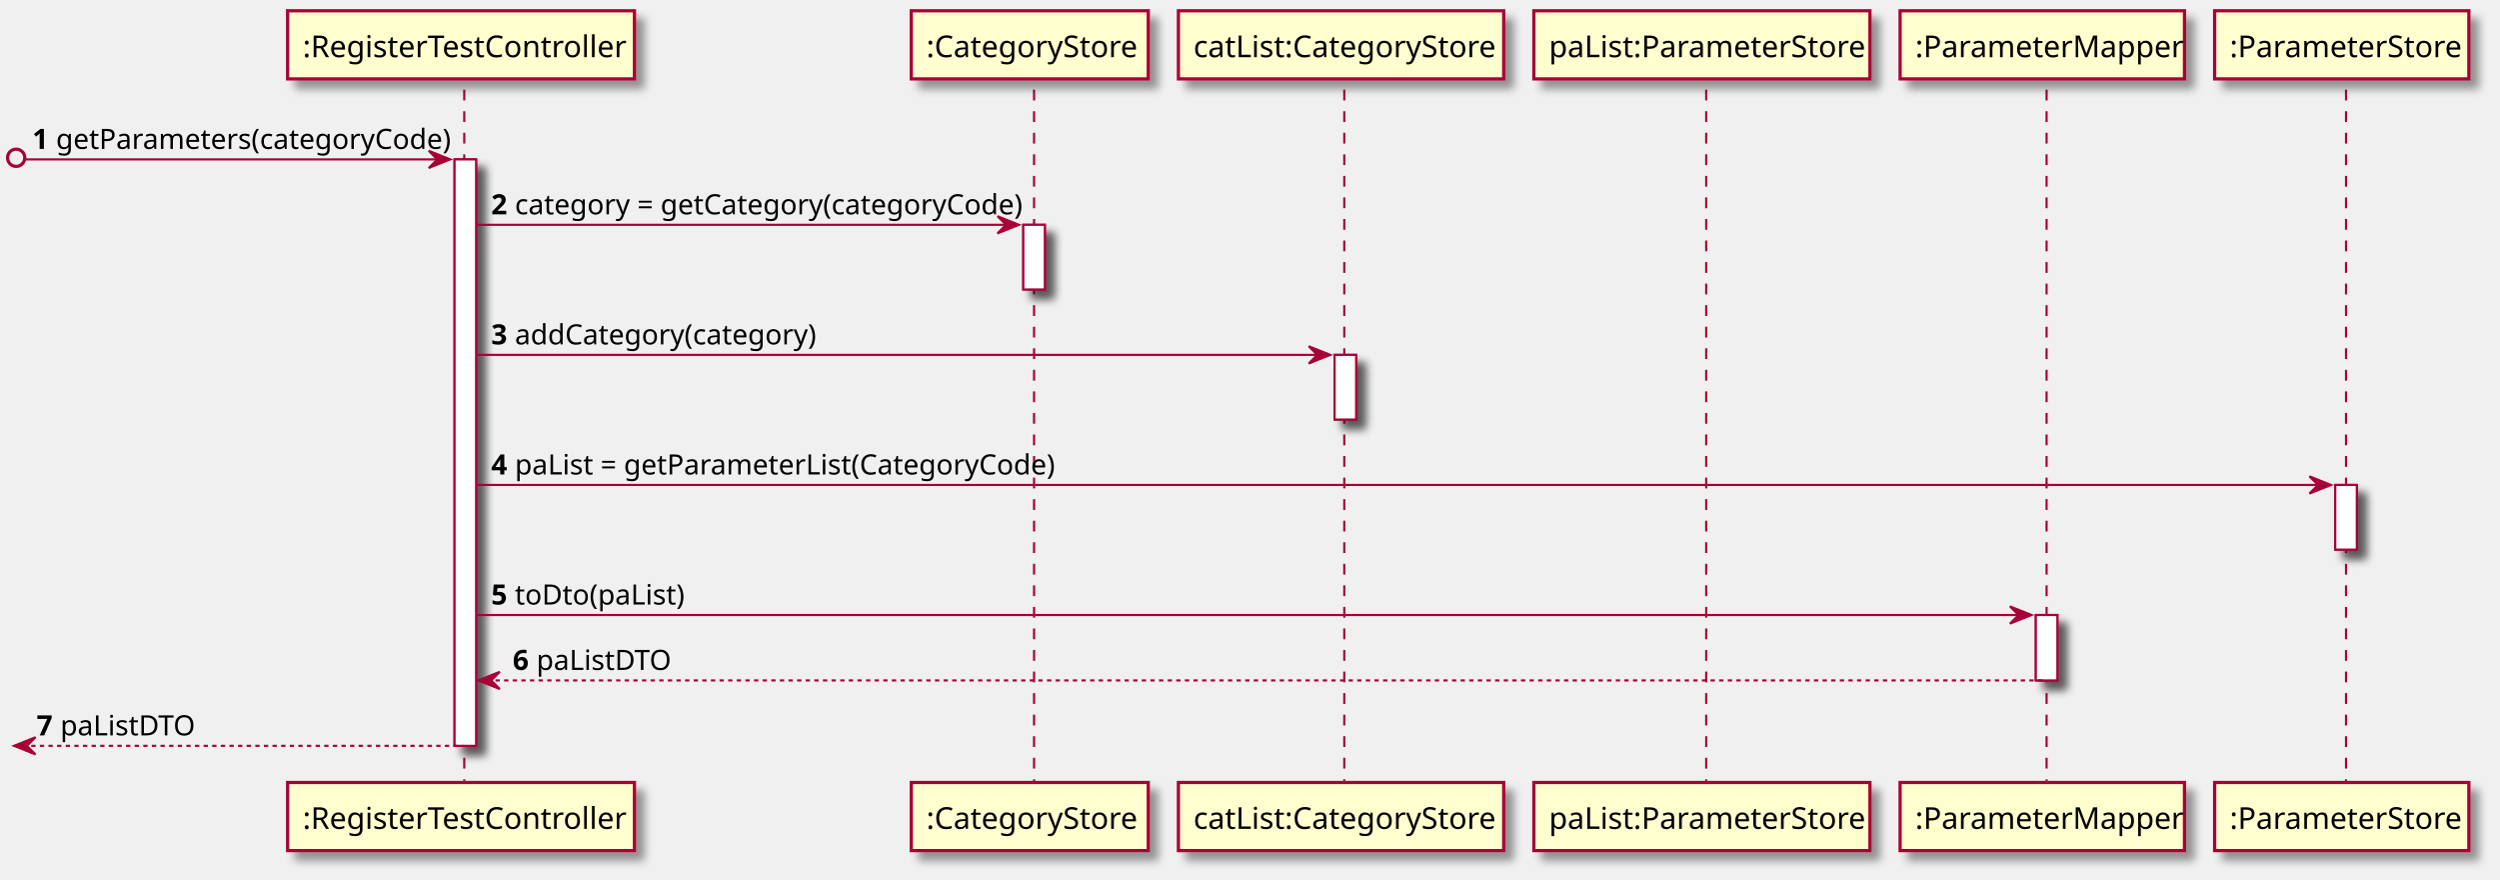
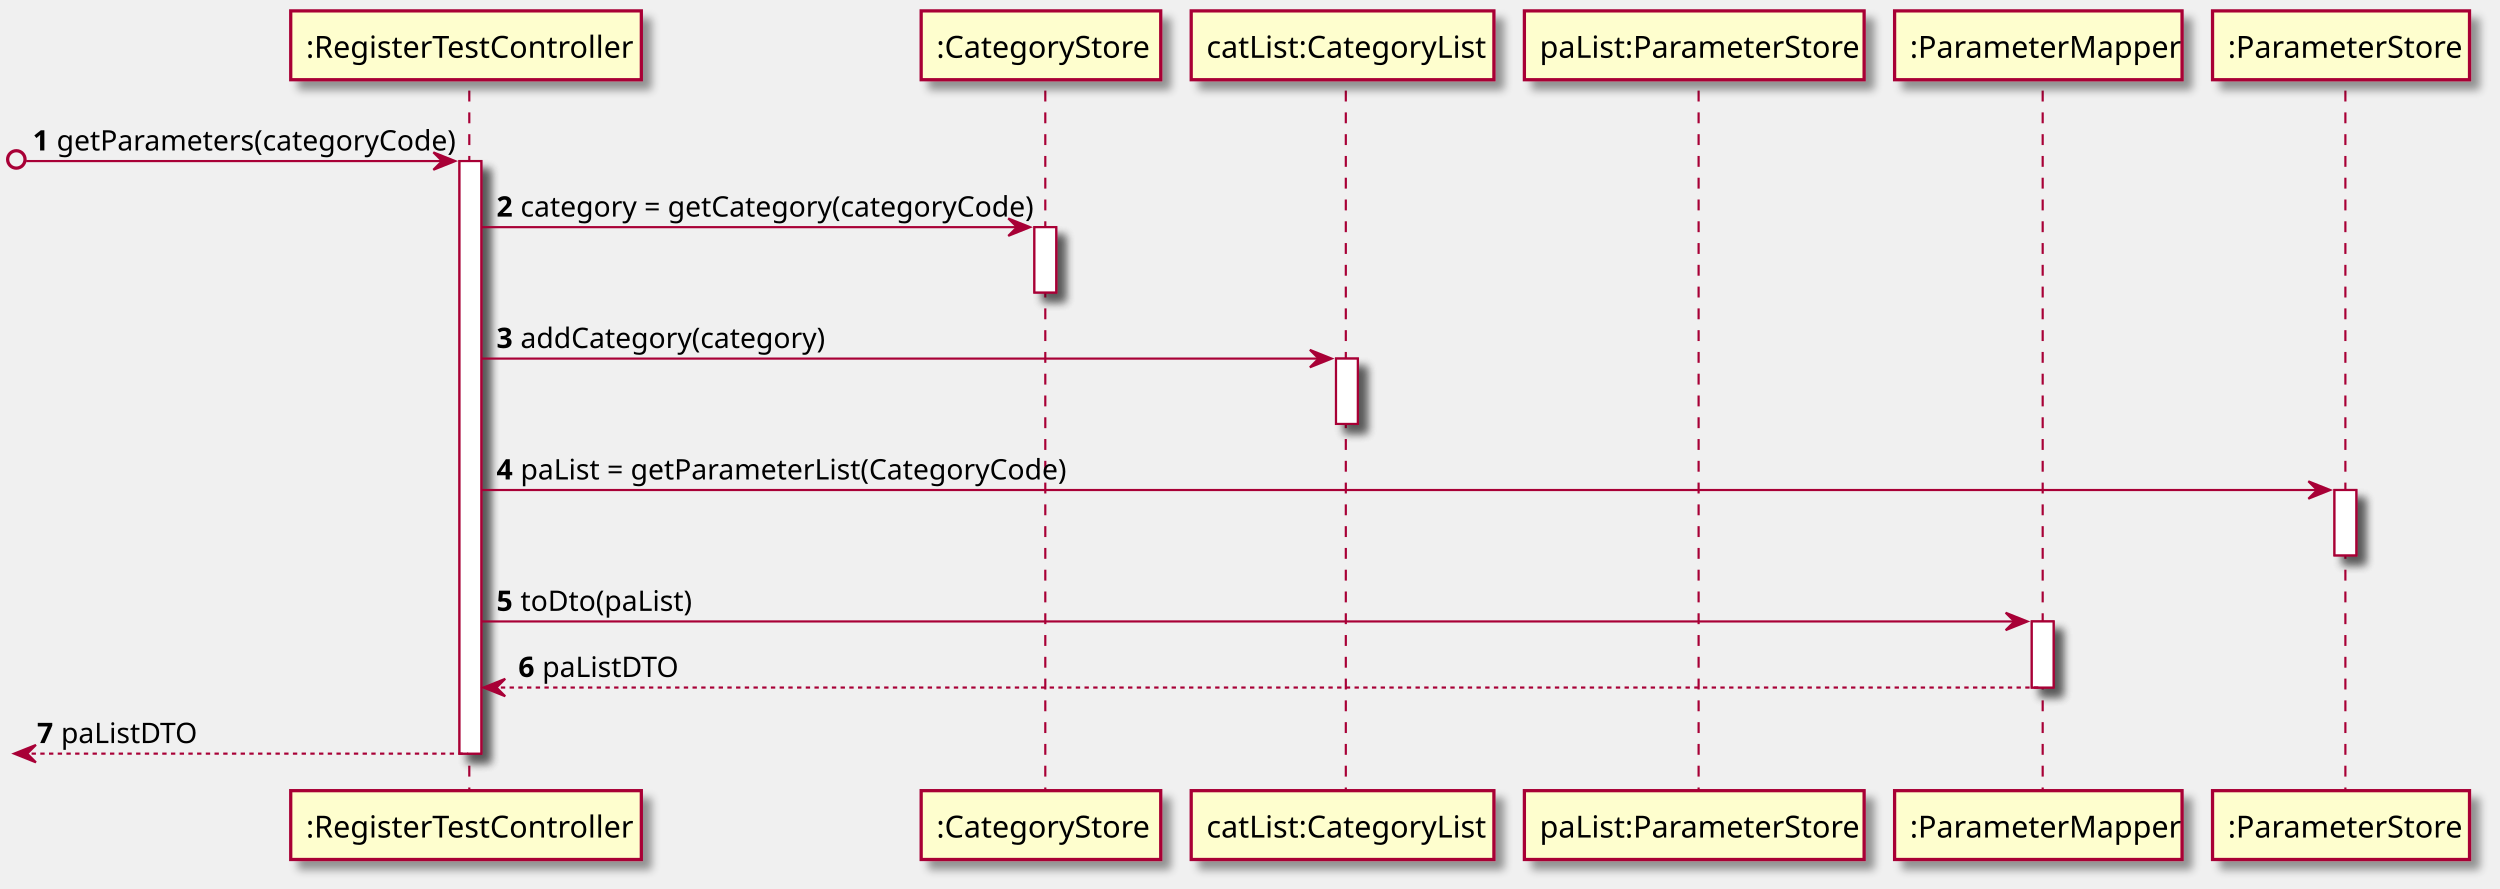
- <svg xmlns="http://www.w3.org/2000/svg" contentScriptType="application/ecmascript" contentStyleType="text/css" height="408px" preserveAspectRatio="none" style="width:1160px;height:408px;" version="1.1" viewBox="0 0 1160 408" width="1160px" zoomAndPan="magnify">
+ <svg xmlns="http://www.w3.org/2000/svg" contentScriptType="application/ecmascript" contentStyleType="text/css" height="408px" preserveAspectRatio="none" style="width:1148px;height:408px;background:#FFFFFF;" version="1.1" viewBox="0 0 1148 408" width="1148px" zoomAndPan="magnify">
  <defs>
-     <filter height="300%" id="fic8t290ecva0" width="300%" x="-1" y="-1">
+     <filter height="300%" id="fr2d9dwalaiy9" width="300%" x="-1" y="-1">
      <feGaussianBlur result="blurOut" stdDeviation="2.0" />
      <feColorMatrix in="blurOut" result="blurOut2" type="matrix" values="0 0 0 0 0 0 0 0 0 0 0 0 0 0 0 0 0 0 .4 0" />
      <feOffset dx="4.0" dy="4.0" in="blurOut2" result="blurOut3" />
      <feBlend in="SourceGraphic" in2="blurOut3" mode="normal" />
    </filter>
  </defs>
  <g>
-     <rect fill="#FFFFFF" filter="url(#fic8t290ecva0)" height="272.109" style="stroke:#A80036;stroke-width:1.0;" width="10" x="211" y="73.961" />
-     <rect fill="#FFFFFF" filter="url(#fic8t290ecva0)" height="30" style="stroke:#A80036;stroke-width:1.0;" width="10" x="475" y="104.312" />
-     <rect fill="#FFFFFF" filter="url(#fic8t290ecva0)" height="30" style="stroke:#A80036;stroke-width:1.0;" width="10" x="619.5" y="164.664" />
-     <rect fill="#FFFFFF" filter="url(#fic8t290ecva0)" height="30.352" style="stroke:#A80036;stroke-width:1.0;" width="10" x="945" y="285.367" />
-     <rect fill="#FFFFFF" filter="url(#fic8t290ecva0)" height="30" style="stroke:#A80036;stroke-width:1.0;" width="10" x="1084" y="225.016" />
+     <rect fill="#FFFFFF" filter="url(#fr2d9dwalaiy9)" height="272.109" style="stroke:#A80036;stroke-width:1.0;" width="10" x="211" y="73.961" />
+     <rect fill="#FFFFFF" filter="url(#fr2d9dwalaiy9)" height="30" style="stroke:#A80036;stroke-width:1.0;" width="10" x="475" y="104.312" />
+     <rect fill="#FFFFFF" filter="url(#fr2d9dwalaiy9)" height="30" style="stroke:#A80036;stroke-width:1.0;" width="10" x="613.5" y="164.664" />
+     <rect fill="#FFFFFF" filter="url(#fr2d9dwalaiy9)" height="30.352" style="stroke:#A80036;stroke-width:1.0;" width="10" x="933" y="285.367" />
+     <rect fill="#FFFFFF" filter="url(#fr2d9dwalaiy9)" height="30" style="stroke:#A80036;stroke-width:1.0;" width="10" x="1072" y="225.016" />
    <line style="stroke:#A80036;stroke-width:1.0;stroke-dasharray:5.0,5.0;" x1="215.5" x2="215.5" y1="41.609" y2="364.07" />
    <line style="stroke:#A80036;stroke-width:1.0;stroke-dasharray:5.0,5.0;" x1="480" x2="480" y1="41.609" y2="364.07" />
-     <line style="stroke:#A80036;stroke-width:1.0;stroke-dasharray:5.0,5.0;" x1="624" x2="624" y1="41.609" y2="364.07" />
-     <line style="stroke:#A80036;stroke-width:1.0;stroke-dasharray:5.0,5.0;" x1="792" x2="792" y1="41.609" y2="364.07" />
-     <line style="stroke:#A80036;stroke-width:1.0;stroke-dasharray:5.0,5.0;" x1="950" x2="950" y1="41.609" y2="364.07" />
-     <line style="stroke:#A80036;stroke-width:1.0;stroke-dasharray:5.0,5.0;" x1="1089" x2="1089" y1="41.609" y2="364.07" />
-     <rect fill="#FEFECE" filter="url(#fic8t290ecva0)" height="31.609" style="stroke:#A80036;stroke-width:1.5;" width="161" x="133.5" y="5" />
-     <text fill="#000000" font-family="sans-serif" font-size="14" lengthAdjust="spacing" textLength="147" x="140.5" y="26.533">:RegisterTestController
-         </text>
-     <rect fill="#FEFECE" filter="url(#fic8t290ecva0)" height="31.609" style="stroke:#A80036;stroke-width:1.5;" width="161" x="133.5" y="363.07" />
-     <text fill="#000000" font-family="sans-serif" font-size="14" lengthAdjust="spacing" textLength="147" x="140.5" y="384.603">:RegisterTestController
-         </text>
-     <rect fill="#FEFECE" filter="url(#fic8t290ecva0)" height="31.609" style="stroke:#A80036;stroke-width:1.5;" width="110" x="423" y="5" />
-     <text fill="#000000" font-family="sans-serif" font-size="14" lengthAdjust="spacing" textLength="96" x="430" y="26.533">:CategoryStore
-         </text>
-     <rect fill="#FEFECE" filter="url(#fic8t290ecva0)" height="31.609" style="stroke:#A80036;stroke-width:1.5;" width="110" x="423" y="363.07" />
-     <text fill="#000000" font-family="sans-serif" font-size="14" lengthAdjust="spacing" textLength="96" x="430" y="384.603">:CategoryStore
-         </text>
-     <rect fill="#FEFECE" filter="url(#fic8t290ecva0)" height="31.609" style="stroke:#A80036;stroke-width:1.5;" width="151" x="547" y="5" />
-     <text fill="#000000" font-family="sans-serif" font-size="14" lengthAdjust="spacing" textLength="137" x="554" y="26.533">catList:CategoryStore
-         </text>
-     <rect fill="#FEFECE" filter="url(#fic8t290ecva0)" height="31.609" style="stroke:#A80036;stroke-width:1.5;" width="151" x="547" y="363.07" />
-     <text fill="#000000" font-family="sans-serif" font-size="14" lengthAdjust="spacing" textLength="137" x="554" y="384.603">catList:CategoryStore
-         </text>
-     <rect fill="#FEFECE" filter="url(#fic8t290ecva0)" height="31.609" style="stroke:#A80036;stroke-width:1.5;" width="156" x="712" y="5" />
-     <text fill="#000000" font-family="sans-serif" font-size="14" lengthAdjust="spacing" textLength="142" x="719" y="26.533">paList:ParameterStore
-         </text>
-     <rect fill="#FEFECE" filter="url(#fic8t290ecva0)" height="31.609" style="stroke:#A80036;stroke-width:1.5;" width="156" x="712" y="363.07" />
-     <text fill="#000000" font-family="sans-serif" font-size="14" lengthAdjust="spacing" textLength="142" x="719" y="384.603">paList:ParameterStore
-         </text>
-     <rect fill="#FEFECE" filter="url(#fic8t290ecva0)" height="31.609" style="stroke:#A80036;stroke-width:1.5;" width="132" x="882" y="5" />
-     <text fill="#000000" font-family="sans-serif" font-size="14" lengthAdjust="spacing" textLength="118" x="889" y="26.533">:ParameterMapper
-         </text>
-     <rect fill="#FEFECE" filter="url(#fic8t290ecva0)" height="31.609" style="stroke:#A80036;stroke-width:1.5;" width="132" x="882" y="363.07" />
-     <text fill="#000000" font-family="sans-serif" font-size="14" lengthAdjust="spacing" textLength="118" x="889" y="384.603">:ParameterMapper
-         </text>
-     <rect fill="#FEFECE" filter="url(#fic8t290ecva0)" height="31.609" style="stroke:#A80036;stroke-width:1.5;" width="118" x="1028" y="5" />
-     <text fill="#000000" font-family="sans-serif" font-size="14" lengthAdjust="spacing" textLength="104" x="1035" y="26.533">:ParameterStore
-         </text>
-     <rect fill="#FEFECE" filter="url(#fic8t290ecva0)" height="31.609" style="stroke:#A80036;stroke-width:1.5;" width="118" x="1028" y="363.07" />
-     <text fill="#000000" font-family="sans-serif" font-size="14" lengthAdjust="spacing" textLength="104" x="1035" y="384.603">:ParameterStore
-         </text>
-     <rect fill="#FFFFFF" filter="url(#fic8t290ecva0)" height="272.109" style="stroke:#A80036;stroke-width:1.0;" width="10" x="211" y="73.961" />
-     <rect fill="#FFFFFF" filter="url(#fic8t290ecva0)" height="30" style="stroke:#A80036;stroke-width:1.0;" width="10" x="475" y="104.312" />
-     <rect fill="#FFFFFF" filter="url(#fic8t290ecva0)" height="30" style="stroke:#A80036;stroke-width:1.0;" width="10" x="619.5" y="164.664" />
-     <rect fill="#FFFFFF" filter="url(#fic8t290ecva0)" height="30.352" style="stroke:#A80036;stroke-width:1.0;" width="10" x="945" y="285.367" />
-     <rect fill="#FFFFFF" filter="url(#fic8t290ecva0)" height="30" style="stroke:#A80036;stroke-width:1.0;" width="10" x="1084" y="225.016" />
+     <line style="stroke:#A80036;stroke-width:1.0;stroke-dasharray:5.0,5.0;" x1="618" x2="618" y1="41.609" y2="364.07" />
+     <line style="stroke:#A80036;stroke-width:1.0;stroke-dasharray:5.0,5.0;" x1="780" x2="780" y1="41.609" y2="364.07" />
+     <line style="stroke:#A80036;stroke-width:1.0;stroke-dasharray:5.0,5.0;" x1="938" x2="938" y1="41.609" y2="364.07" />
+     <line style="stroke:#A80036;stroke-width:1.0;stroke-dasharray:5.0,5.0;" x1="1077" x2="1077" y1="41.609" y2="364.07" />
+     <rect fill="#FEFECE" filter="url(#fr2d9dwalaiy9)" height="31.609" style="stroke:#A80036;stroke-width:1.5;" width="161" x="133.5" y="5" />
+     <text fill="#000000" font-family="sans-serif" font-size="14" lengthAdjust="spacing" textLength="147" x="140.5" y="26.533">:RegisterTestController</text>
+     <rect fill="#FEFECE" filter="url(#fr2d9dwalaiy9)" height="31.609" style="stroke:#A80036;stroke-width:1.5;" width="161" x="133.5" y="363.07" />
+     <text fill="#000000" font-family="sans-serif" font-size="14" lengthAdjust="spacing" textLength="147" x="140.5" y="384.603">:RegisterTestController</text>
+     <rect fill="#FEFECE" filter="url(#fr2d9dwalaiy9)" height="31.609" style="stroke:#A80036;stroke-width:1.5;" width="110" x="423" y="5" />
+     <text fill="#000000" font-family="sans-serif" font-size="14" lengthAdjust="spacing" textLength="96" x="430" y="26.533">:CategoryStore</text>
+     <rect fill="#FEFECE" filter="url(#fr2d9dwalaiy9)" height="31.609" style="stroke:#A80036;stroke-width:1.5;" width="110" x="423" y="363.07" />
+     <text fill="#000000" font-family="sans-serif" font-size="14" lengthAdjust="spacing" textLength="96" x="430" y="384.603">:CategoryStore</text>
+     <rect fill="#FEFECE" filter="url(#fr2d9dwalaiy9)" height="31.609" style="stroke:#A80036;stroke-width:1.5;" width="139" x="547" y="5" />
+     <text fill="#000000" font-family="sans-serif" font-size="14" lengthAdjust="spacing" textLength="125" x="554" y="26.533">catList:CategoryList</text>
+     <rect fill="#FEFECE" filter="url(#fr2d9dwalaiy9)" height="31.609" style="stroke:#A80036;stroke-width:1.5;" width="139" x="547" y="363.07" />
+     <text fill="#000000" font-family="sans-serif" font-size="14" lengthAdjust="spacing" textLength="125" x="554" y="384.603">catList:CategoryList</text>
+     <rect fill="#FEFECE" filter="url(#fr2d9dwalaiy9)" height="31.609" style="stroke:#A80036;stroke-width:1.5;" width="156" x="700" y="5" />
+     <text fill="#000000" font-family="sans-serif" font-size="14" lengthAdjust="spacing" textLength="142" x="707" y="26.533">paList:ParameterStore</text>
+     <rect fill="#FEFECE" filter="url(#fr2d9dwalaiy9)" height="31.609" style="stroke:#A80036;stroke-width:1.5;" width="156" x="700" y="363.07" />
+     <text fill="#000000" font-family="sans-serif" font-size="14" lengthAdjust="spacing" textLength="142" x="707" y="384.603">paList:ParameterStore</text>
+     <rect fill="#FEFECE" filter="url(#fr2d9dwalaiy9)" height="31.609" style="stroke:#A80036;stroke-width:1.5;" width="132" x="870" y="5" />
+     <text fill="#000000" font-family="sans-serif" font-size="14" lengthAdjust="spacing" textLength="118" x="877" y="26.533">:ParameterMapper</text>
+     <rect fill="#FEFECE" filter="url(#fr2d9dwalaiy9)" height="31.609" style="stroke:#A80036;stroke-width:1.5;" width="132" x="870" y="363.07" />
+     <text fill="#000000" font-family="sans-serif" font-size="14" lengthAdjust="spacing" textLength="118" x="877" y="384.603">:ParameterMapper</text>
+     <rect fill="#FEFECE" filter="url(#fr2d9dwalaiy9)" height="31.609" style="stroke:#A80036;stroke-width:1.5;" width="118" x="1016" y="5" />
+     <text fill="#000000" font-family="sans-serif" font-size="14" lengthAdjust="spacing" textLength="104" x="1023" y="26.533">:ParameterStore</text>
+     <rect fill="#FEFECE" filter="url(#fr2d9dwalaiy9)" height="31.609" style="stroke:#A80036;stroke-width:1.5;" width="118" x="1016" y="363.07" />
+     <text fill="#000000" font-family="sans-serif" font-size="14" lengthAdjust="spacing" textLength="104" x="1023" y="384.603">:ParameterStore</text>
+     <rect fill="#FFFFFF" filter="url(#fr2d9dwalaiy9)" height="272.109" style="stroke:#A80036;stroke-width:1.0;" width="10" x="211" y="73.961" />
+     <rect fill="#FFFFFF" filter="url(#fr2d9dwalaiy9)" height="30" style="stroke:#A80036;stroke-width:1.0;" width="10" x="475" y="104.312" />
+     <rect fill="#FFFFFF" filter="url(#fr2d9dwalaiy9)" height="30" style="stroke:#A80036;stroke-width:1.0;" width="10" x="613.5" y="164.664" />
+     <rect fill="#FFFFFF" filter="url(#fr2d9dwalaiy9)" height="30.352" style="stroke:#A80036;stroke-width:1.0;" width="10" x="933" y="285.367" />
+     <rect fill="#FFFFFF" filter="url(#fr2d9dwalaiy9)" height="30" style="stroke:#A80036;stroke-width:1.0;" width="10" x="1072" y="225.016" />
    <ellipse cx="7.5" cy="73.211" rx="4" ry="4" style="stroke:#A80036;stroke-width:1.5;fill:none;" />
    <polygon fill="#A80036" points="199,69.961,209,73.961,199,77.961,203,73.961" style="stroke:#A80036;stroke-width:1.0;" />
    <line style="stroke:#A80036;stroke-width:1.0;" x1="12" x2="205" y1="73.961" y2="73.961" />
-     <text fill="#000000" font-family="sans-serif" font-size="13" font-weight="bold" lengthAdjust="spacing" textLength="7" x="15" y="69.105">1
-         </text>
-     <text fill="#000000" font-family="sans-serif" font-size="13" lengthAdjust="spacing" textLength="173" x="26" y="69.105">getParameters(categoryCode)
-         </text>
+     <text fill="#000000" font-family="sans-serif" font-size="13" font-weight="bold" lengthAdjust="spacing" textLength="7" x="15" y="69.105">1</text>
+     <text fill="#000000" font-family="sans-serif" font-size="13" lengthAdjust="spacing" textLength="173" x="26" y="69.105">getParameters(categoryCode)</text>
    <polygon fill="#A80036" points="463,100.312,473,104.312,463,108.312,467,104.312" style="stroke:#A80036;stroke-width:1.0;" />
    <line style="stroke:#A80036;stroke-width:1.0;" x1="221" x2="469" y1="104.312" y2="104.312" />
-     <text fill="#000000" font-family="sans-serif" font-size="13" font-weight="bold" lengthAdjust="spacing" textLength="7" x="228" y="99.456">2
-         </text>
-     <text fill="#000000" font-family="sans-serif" font-size="13" lengthAdjust="spacing" textLength="224" x="239" y="99.456">category = getCategory(categoryCode)
-         </text>
-     <polygon fill="#A80036" points="607.5,160.664,617.5,164.664,607.5,168.664,611.5,164.664" style="stroke:#A80036;stroke-width:1.0;" />
-     <line style="stroke:#A80036;stroke-width:1.0;" x1="221" x2="613.5" y1="164.664" y2="164.664" />
-     <text fill="#000000" font-family="sans-serif" font-size="13" font-weight="bold" lengthAdjust="spacing" textLength="7" x="228" y="159.808">3
-         </text>
-     <text fill="#000000" font-family="sans-serif" font-size="13" lengthAdjust="spacing" textLength="131" x="239" y="159.808">addCategory(category)
-         </text>
-     <polygon fill="#A80036" points="1072,221.016,1082,225.016,1072,229.016,1076,225.016" style="stroke:#A80036;stroke-width:1.0;" />
-     <line style="stroke:#A80036;stroke-width:1.0;" x1="221" x2="1078" y1="225.016" y2="225.016" />
-     <text fill="#000000" font-family="sans-serif" font-size="13" font-weight="bold" lengthAdjust="spacing" textLength="7" x="228" y="220.159">4
-         </text>
-     <text fill="#000000" font-family="sans-serif" font-size="13" lengthAdjust="spacing" textLength="240" x="239" y="220.159">paList = getParameterList(CategoryCode)
-         </text>
-     <polygon fill="#A80036" points="933,281.367,943,285.367,933,289.367,937,285.367" style="stroke:#A80036;stroke-width:1.0;" />
-     <line style="stroke:#A80036;stroke-width:1.0;" x1="221" x2="939" y1="285.367" y2="285.367" />
-     <text fill="#000000" font-family="sans-serif" font-size="13" font-weight="bold" lengthAdjust="spacing" textLength="7" x="228" y="280.511">5
-         </text>
-     <text fill="#000000" font-family="sans-serif" font-size="13" lengthAdjust="spacing" textLength="74" x="239" y="280.511">toDto(paList)
-         </text>
+     <text fill="#000000" font-family="sans-serif" font-size="13" font-weight="bold" lengthAdjust="spacing" textLength="7" x="228" y="99.456">2</text>
+     <text fill="#000000" font-family="sans-serif" font-size="13" lengthAdjust="spacing" textLength="224" x="239" y="99.456">category = getCategory(categoryCode)</text>
+     <polygon fill="#A80036" points="601.5,160.664,611.5,164.664,601.5,168.664,605.5,164.664" style="stroke:#A80036;stroke-width:1.0;" />
+     <line style="stroke:#A80036;stroke-width:1.0;" x1="221" x2="607.5" y1="164.664" y2="164.664" />
+     <text fill="#000000" font-family="sans-serif" font-size="13" font-weight="bold" lengthAdjust="spacing" textLength="7" x="228" y="159.808">3</text>
+     <text fill="#000000" font-family="sans-serif" font-size="13" lengthAdjust="spacing" textLength="131" x="239" y="159.808">addCategory(category)</text>
+     <polygon fill="#A80036" points="1060,221.016,1070,225.016,1060,229.016,1064,225.016" style="stroke:#A80036;stroke-width:1.0;" />
+     <line style="stroke:#A80036;stroke-width:1.0;" x1="221" x2="1066" y1="225.016" y2="225.016" />
+     <text fill="#000000" font-family="sans-serif" font-size="13" font-weight="bold" lengthAdjust="spacing" textLength="7" x="228" y="220.159">4</text>
+     <text fill="#000000" font-family="sans-serif" font-size="13" lengthAdjust="spacing" textLength="240" x="239" y="220.159">paList = getParameterList(CategoryCode)</text>
+     <polygon fill="#A80036" points="921,281.367,931,285.367,921,289.367,925,285.367" style="stroke:#A80036;stroke-width:1.0;" />
+     <line style="stroke:#A80036;stroke-width:1.0;" x1="221" x2="927" y1="285.367" y2="285.367" />
+     <text fill="#000000" font-family="sans-serif" font-size="13" font-weight="bold" lengthAdjust="spacing" textLength="7" x="228" y="280.511">5</text>
+     <text fill="#000000" font-family="sans-serif" font-size="13" lengthAdjust="spacing" textLength="74" x="239" y="280.511">toDto(paList)</text>
    <polygon fill="#A80036" points="232,311.719,222,315.719,232,319.719,228,315.719" style="stroke:#A80036;stroke-width:1.0;" />
-     <line style="stroke:#A80036;stroke-width:1.0;stroke-dasharray:2.0,2.0;" x1="226" x2="949" y1="315.719" y2="315.719" />
-     <text fill="#000000" font-family="sans-serif" font-size="13" font-weight="bold" lengthAdjust="spacing" textLength="7" x="238" y="310.862">6
-         </text>
-     <text fill="#000000" font-family="sans-serif" font-size="13" lengthAdjust="spacing" textLength="61" x="249" y="310.862">paListDTO
-         </text>
+     <line style="stroke:#A80036;stroke-width:1.0;stroke-dasharray:2.0,2.0;" x1="226" x2="937" y1="315.719" y2="315.719" />
+     <text fill="#000000" font-family="sans-serif" font-size="13" font-weight="bold" lengthAdjust="spacing" textLength="7" x="238" y="310.862">6</text>
+     <text fill="#000000" font-family="sans-serif" font-size="13" lengthAdjust="spacing" textLength="61" x="249" y="310.862">paListDTO</text>
    <polygon fill="#A80036" points="16.5,342.07,6.5,346.07,16.5,350.07,12.5,346.07" style="stroke:#A80036;stroke-width:1.0;" />
    <line style="stroke:#A80036;stroke-width:1.0;stroke-dasharray:2.0,2.0;" x1="14.5" x2="215" y1="346.07" y2="346.07" />
-     <text fill="#000000" font-family="sans-serif" font-size="13" font-weight="bold" lengthAdjust="spacing" textLength="7" x="17" y="341.214">7
-         </text>
-     <text fill="#000000" font-family="sans-serif" font-size="13" lengthAdjust="spacing" textLength="61" x="28" y="341.214">paListDTO
-         </text>
+     <text fill="#000000" font-family="sans-serif" font-size="13" font-weight="bold" lengthAdjust="spacing" textLength="7" x="17" y="341.214">7</text>
+     <text fill="#000000" font-family="sans-serif" font-size="13" lengthAdjust="spacing" textLength="61" x="28" y="341.214">paListDTO</text>
  </g>
</svg>
